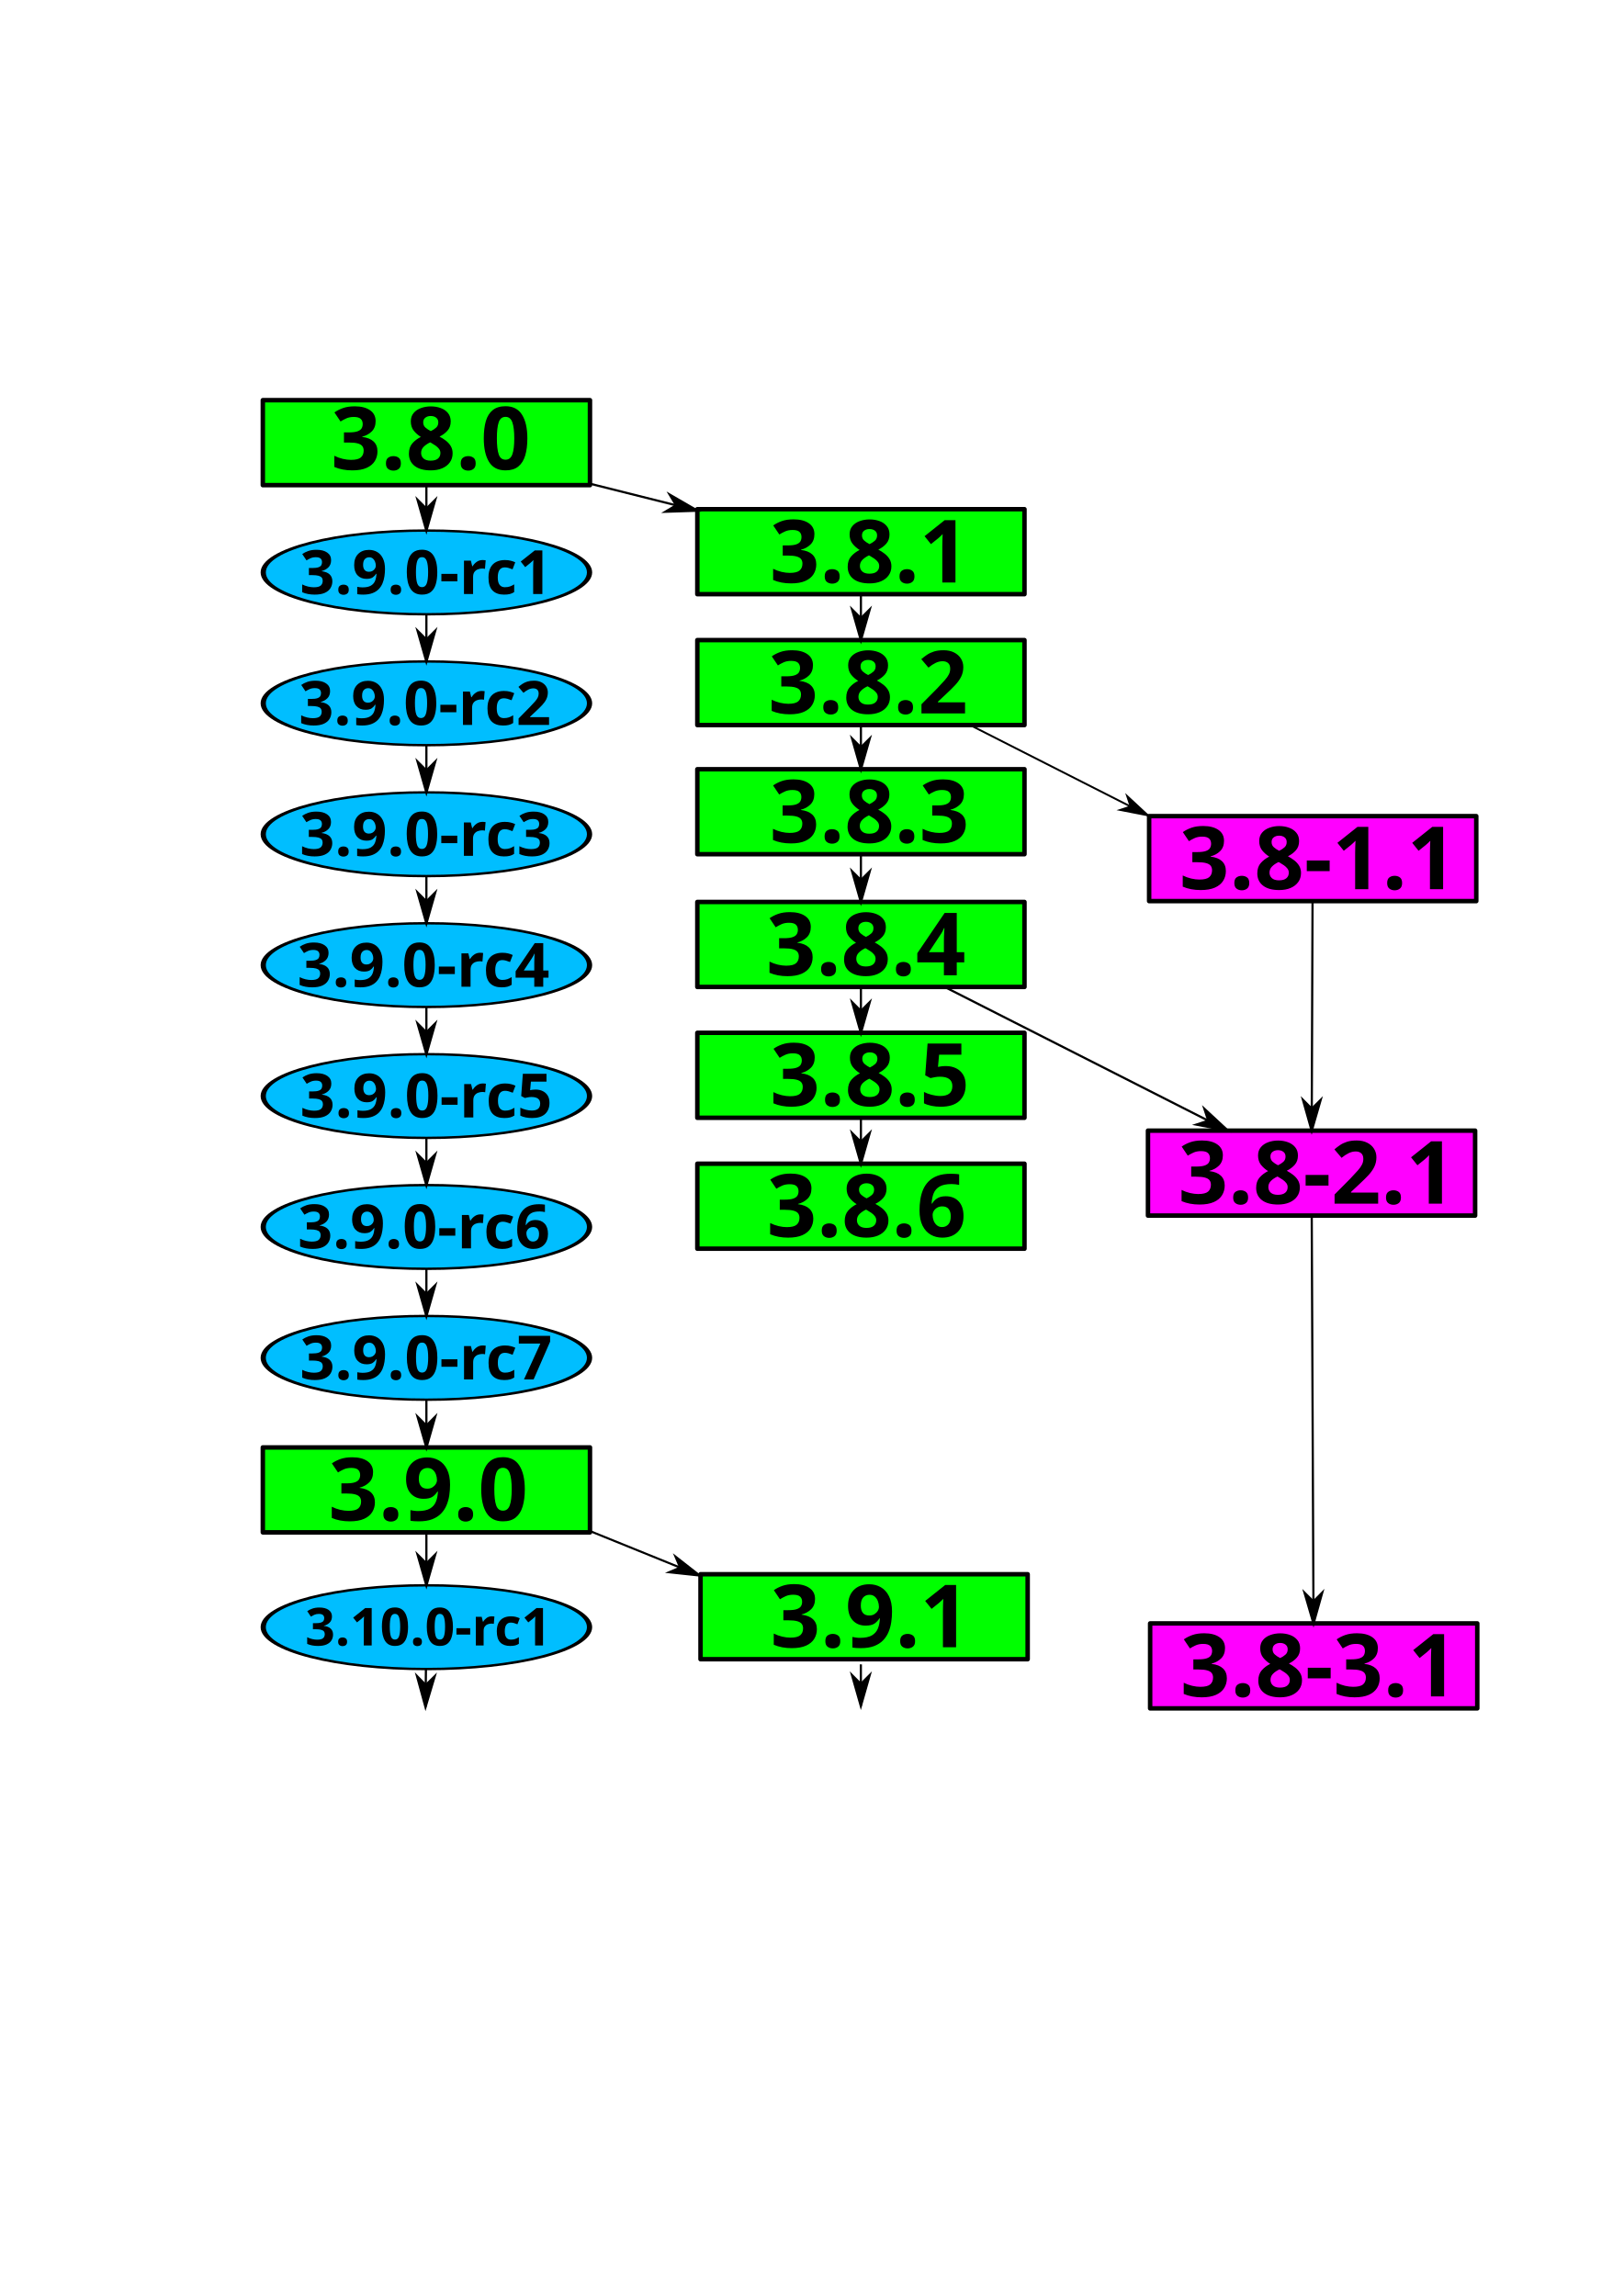
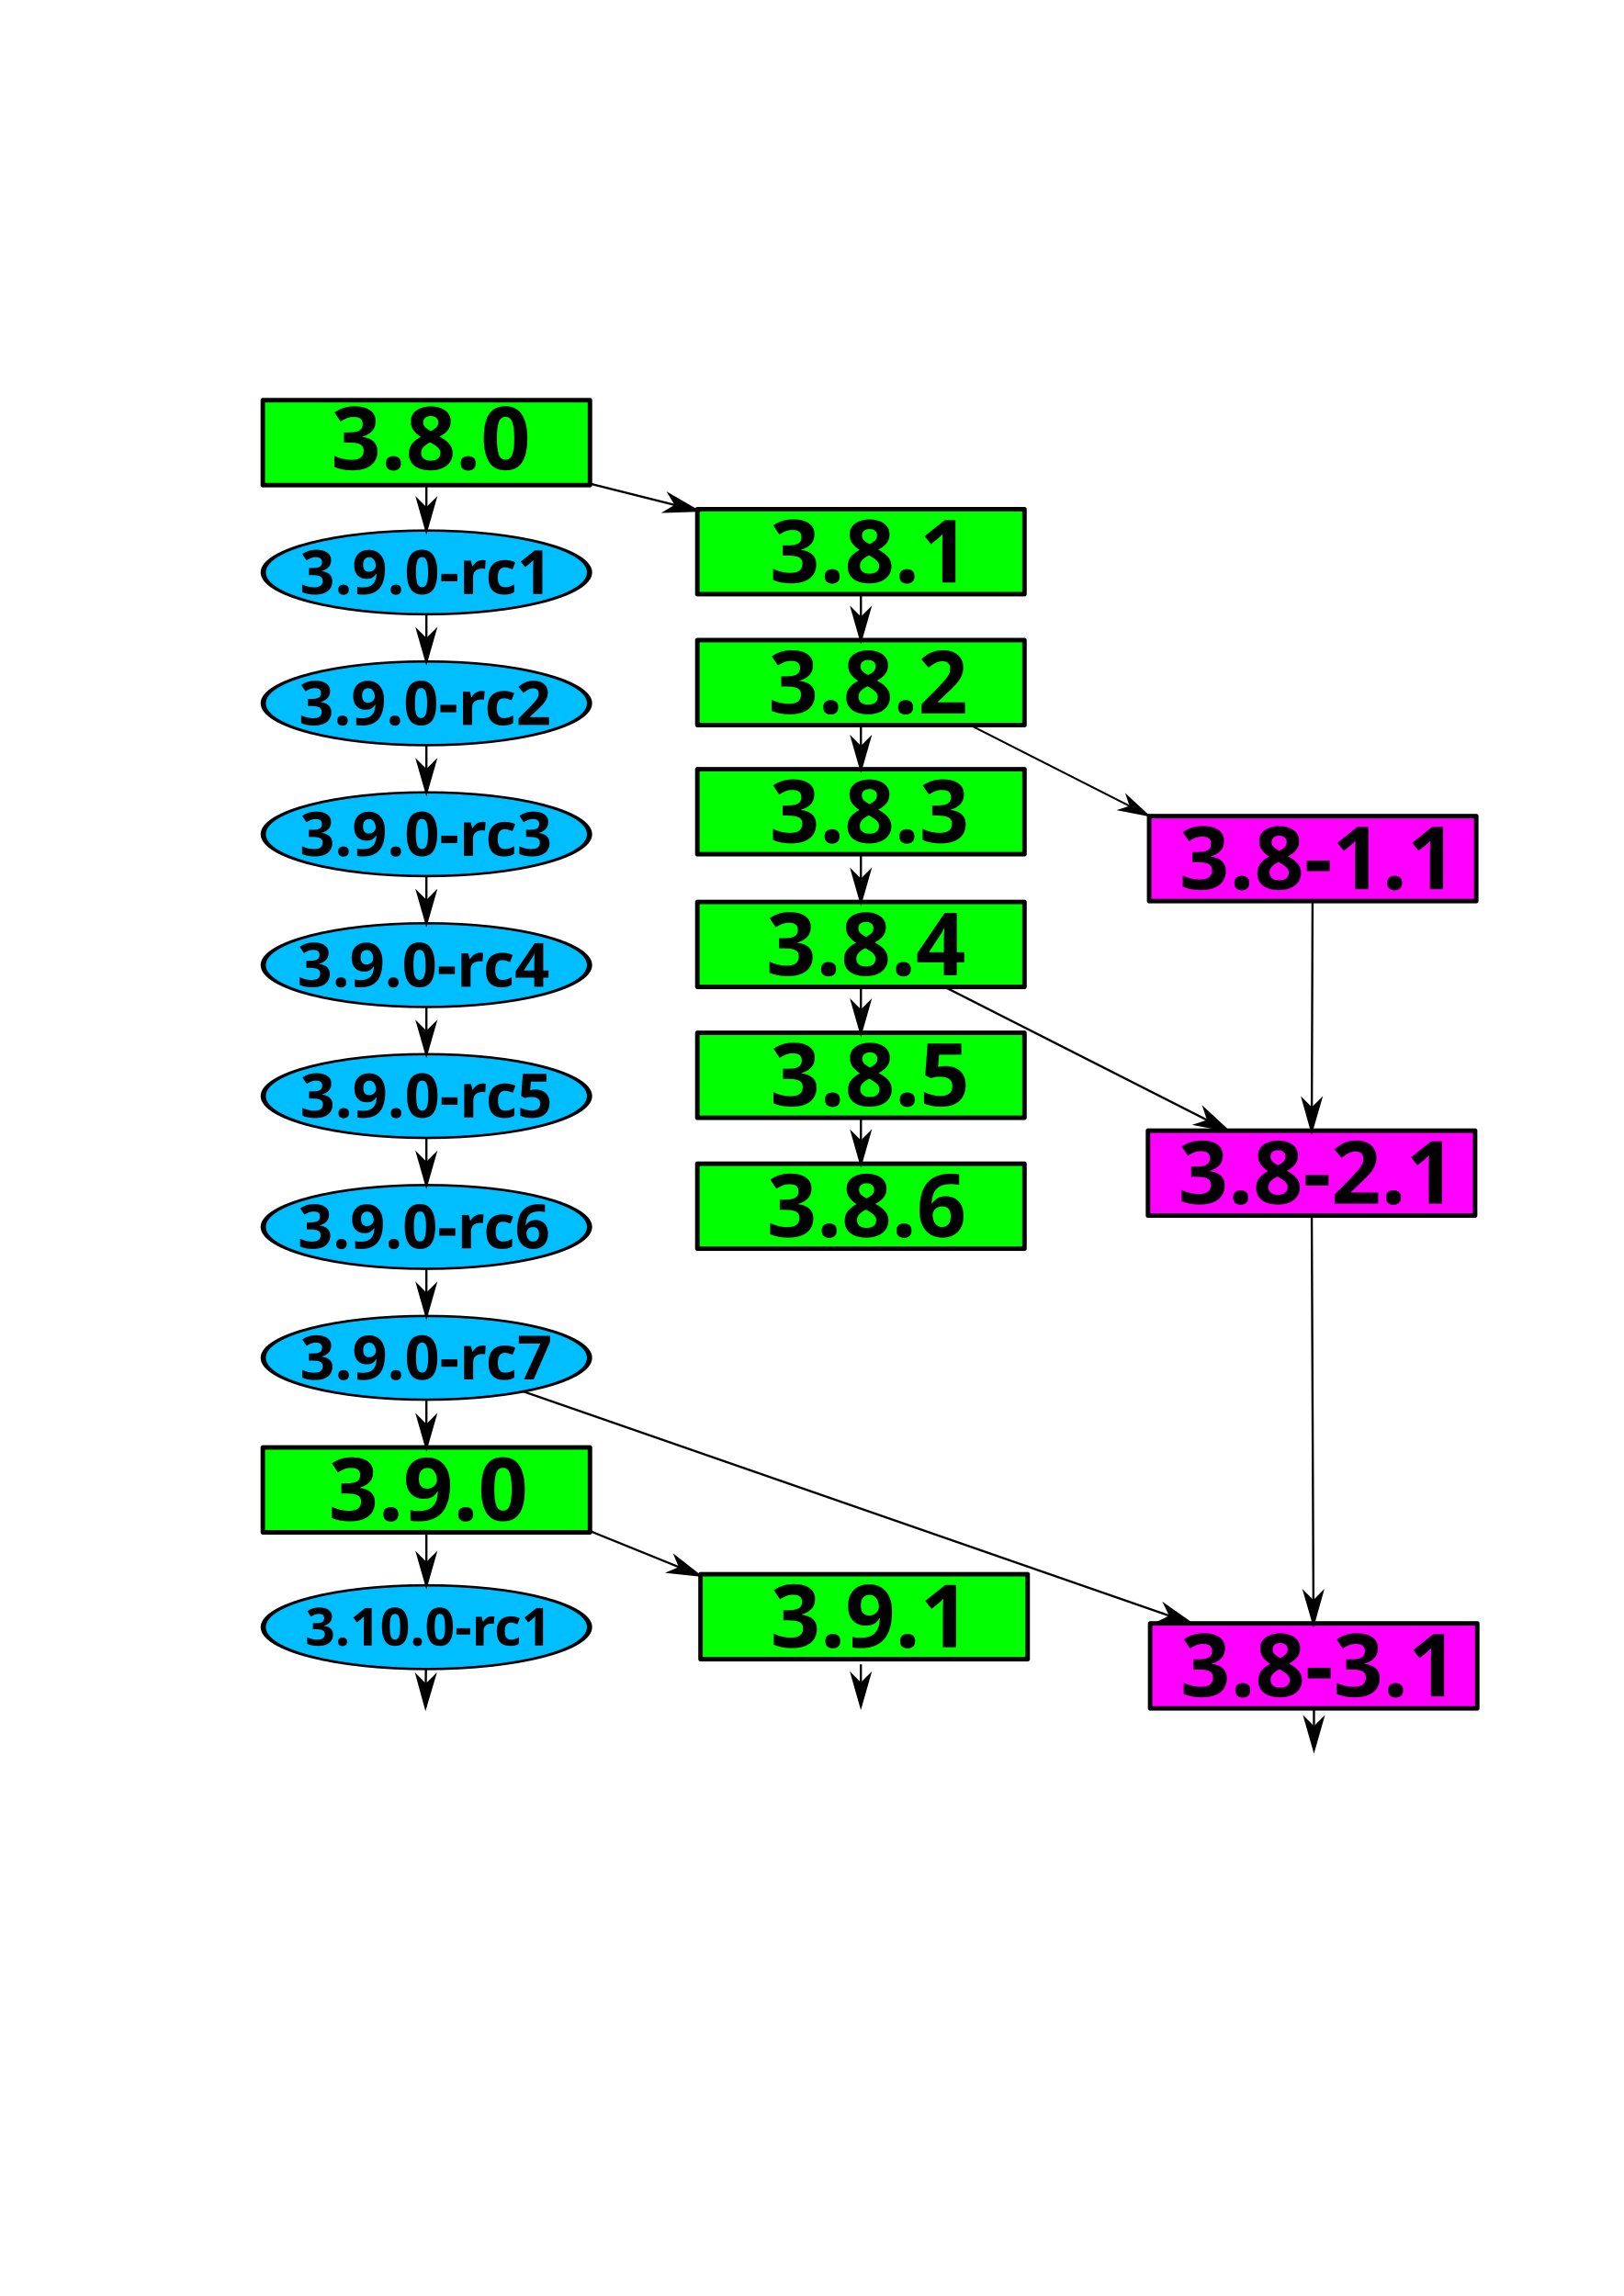
<svg xmlns="http://www.w3.org/2000/svg" width="744.094" height="1052.362" id="svg2" version="1.1">
  <defs id="defs4">
    <marker orient="auto" refY="0.0" refX="0.0" id="Arrow1Lend" style="overflow:visible;">
      <path id="path3396" d="M 0.0,0.0 L 5.0,-5.0 L -12.5,0.0 L 5.0,5.0 L 0.0,0.0 z " style="fill-rule:evenodd;stroke:#000000;stroke-width:1.0pt;marker-start:none;" transform="scale(0.8) rotate(180) translate(12.5,0)" />
    </marker>
    <marker orient="auto" refY="0" refX="0" id="Arrow1Lend-8" style="overflow:visible">
      <path id="path3396-1" d="M 0,0 5,-5 -12.5,0 5,5 0,0 z" style="fill-rule:evenodd;stroke:#000000;stroke-width:1pt;marker-start:none" transform="matrix(-0.8,0,0,-0.8,-10,0)" />
    </marker>
    <marker orient="auto" refY="0" refX="0" id="Arrow1Lend-1" style="overflow:visible">
      <path id="path3396-7" d="M 0,0 5,-5 -12.5,0 5,5 0,0 z" style="fill-rule:evenodd;stroke:#000000;stroke-width:1pt;marker-start:none" transform="matrix(-0.8,0,0,-0.8,-10,0)" />
+     </marker>
+     <marker orient="auto" refY="0" refX="0" id="Arrow1Lend-89" style="overflow:visible">
+       <path id="path3396-3" d="M 0,0 5,-5 -12.5,0 5,5 0,0 z" style="fill-rule:evenodd;stroke:#000000;stroke-width:1pt;marker-start:none" transform="matrix(-0.8,0,0,-0.8,-10,0)" />
    </marker>
  </defs>
  <g id="layer1">
    <rect style="fill:#00ff00;fill-opacity:1;stroke:#000000;stroke-width:2.055;stroke-linecap:round;stroke-linejoin:round;stroke-miterlimit:4;stroke-dasharray:none;stroke-opacity:1" id="rect3356" width="149.92" height="38.945" x="120.444" y="183.417" />
    <rect style="fill:#00ff00;fill-opacity:1;stroke:#000000;stroke-width:2.055;stroke-linecap:round;stroke-linejoin:round;stroke-miterlimit:4;stroke-dasharray:none;stroke-opacity:1" id="rect3358" width="149.92" height="38.945" x="319.566" y="233.39" />
    <path style="fill:#00beff;fill-opacity:1;stroke:#000000;stroke-width:1.918;stroke-linecap:round;stroke-linejoin:round;stroke-miterlimit:4;stroke-dasharray:none;stroke-opacity:1" id="path3360" d="M 291.103 343.076 A 60.031 33.785 0 1 1  171.04,343.076 A 60.031 33.785 0 1 1  291.103 343.076 z" transform="matrix(1.245553,0,0,0.5681105,-92.40796,67.45683)" />
    <path style="fill:#00beff;fill-opacity:1;stroke:#000000;stroke-width:1.918;stroke-linecap:round;stroke-linejoin:round;stroke-miterlimit:4;stroke-dasharray:none;stroke-opacity:1" id="path3362" d="M 291.103 343.076 A 60.031 33.785 0 1 1  171.04,343.076 A 60.031 33.785 0 1 1  291.103 343.076 z" transform="matrix(1.245553,0,0,0.5681105,-92.40796,127.4568)" />
    <path style="fill:#00beff;fill-opacity:1;stroke:#000000;stroke-width:1.918;stroke-linecap:round;stroke-linejoin:round;stroke-miterlimit:4;stroke-dasharray:none;stroke-opacity:1" id="path3364" d="M 291.103 343.076 A 60.031 33.785 0 1 1  171.04,343.076 A 60.031 33.785 0 1 1  291.103 343.076 z" transform="matrix(1.245553,0,0,0.5681105,-92.40796,187.4568)" />
    <text xml:space="preserve" style="font-size:40px;font-style:normal;font-variant:normal;font-weight:bold;font-stretch:normal;fill:#000000;fill-opacity:1;stroke:none;font-family:Bitter;-inkscape-font-specification:Bitter Bold" x="151.702" y="215.19" id="text3384">
      <tspan id="tspan3386" x="151.702" y="215.19">3.8.0</tspan>
    </text>
    <path style="fill:none;stroke:#000000;stroke-width:1px;stroke-linecap:butt;stroke-linejoin:miter;stroke-opacity:1;marker-start:none;marker-end:url(#Arrow1Lend)" d="m 195.404,222.362 0,20.807" id="path3388" />
    <path style="fill:none;stroke:#000000;stroke-width:1px;stroke-linecap:butt;stroke-linejoin:miter;stroke-opacity:1;marker-end:url(#Arrow1Lend)" d="m 195.404,281.556 0,21.613" id="path3608" />
    <path style="fill:none;stroke:#000000;stroke-width:1px;stroke-linecap:butt;stroke-linejoin:miter;stroke-opacity:1;marker-end:url(#Arrow1Lend)" d="m 195.404,341.556 0,21.613" id="path3612" />
    <path style="fill:none;stroke:#000000;stroke-width:1px;stroke-linecap:butt;stroke-linejoin:miter;stroke-opacity:1;marker-end:url(#Arrow1Lend)" d="m 270.364,221.702 49.202,12.348" id="path3614" />
    <rect style="fill:#00ff00;fill-opacity:1;stroke:#000000;stroke-width:2.055;stroke-linecap:round;stroke-linejoin:round;stroke-miterlimit:4;stroke-dasharray:none;stroke-opacity:1" id="rect3616" width="149.92" height="38.945" x="319.566" y="293.39" />
    <rect style="fill:#00ff00;fill-opacity:1;stroke:#000000;stroke-width:2.055;stroke-linecap:round;stroke-linejoin:round;stroke-miterlimit:4;stroke-opacity:1;stroke-dasharray:none" id="rect3618" width="149.92" height="38.945" x="319.566" y="352.569" />
    <text xml:space="preserve" style="font-size:40px;font-style:normal;font-variant:normal;font-weight:bold;font-stretch:normal;fill:#000000;fill-opacity:1;stroke:none;font-family:Bitter;-inkscape-font-specification:Bitter Bold" x="352.785" y="266.993" id="text3620">
      <tspan id="tspan3622" x="352.785" y="266.993">3.8.1</tspan>
    </text>
    <text xml:space="preserve" style="font-size:40px;font-style:normal;font-variant:normal;font-weight:bold;font-stretch:normal;fill:#000000;fill-opacity:1;stroke:none;font-family:Bitter;-inkscape-font-specification:Bitter Bold" x="352.125" y="326.993" id="text3624">
      <tspan id="tspan3626" x="352.125" y="326.993">3.8.2</tspan>
    </text>
    <text xml:space="preserve" style="font-size:40px;font-style:normal;font-variant:normal;font-weight:bold;font-stretch:normal;fill:#000000;fill-opacity:1;stroke:none;font-family:Bitter;-inkscape-font-specification:Bitter Bold" x="352.725" y="386.172" id="text3628">
      <tspan id="tspan3630" x="352.725" y="386.172">3.8.3</tspan>
    </text>
    <text xml:space="preserve" style="font-size:28px;font-style:normal;font-variant:normal;font-weight:bold;font-stretch:normal;fill:#000000;fill-opacity:1;stroke:none;font-family:Bitter;-inkscape-font-specification:Bitter Bold" x="137.419" y="272.254" id="text3632">
      <tspan id="tspan3634" x="137.419" y="272.254">3.9.0-rc1</tspan>
    </text>
    <text xml:space="preserve" style="font-size:28px;font-style:normal;font-variant:normal;font-weight:bold;font-stretch:normal;fill:#000000;fill-opacity:1;stroke:none;font-family:Bitter;-inkscape-font-specification:Bitter Bold" x="136.957" y="332.254" id="text3636">
      <tspan id="tspan3638" x="136.957" y="332.254">3.9.0-rc2</tspan>
    </text>
    <text xml:space="preserve" style="font-size:28px;font-style:normal;font-variant:normal;font-weight:bold;font-stretch:normal;fill:#000000;fill-opacity:1;stroke:none;font-family:Bitter;-inkscape-font-specification:Bitter Bold" x="137.377" y="392.254" id="text3640">
      <tspan id="tspan3642" x="137.377" y="392.254">3.9.0-rc3</tspan>
    </text>
    <path style="fill:#00beff;fill-opacity:1;stroke:#000000;stroke-width:1.918;stroke-linecap:round;stroke-linejoin:round;stroke-miterlimit:4;stroke-dasharray:none;stroke-opacity:1" id="path3644" d="M 291.103 343.076 A 60.031 33.785 0 1 1  171.04,343.076 A 60.031 33.785 0 1 1  291.103 343.076 z" transform="matrix(1.245553,0,0,0.5681105,-92.40796,247.4568)" />
    <path style="fill:#00beff;fill-opacity:1;stroke:#000000;stroke-width:1.918;stroke-linecap:round;stroke-linejoin:round;stroke-miterlimit:4;stroke-dasharray:none;stroke-opacity:1" id="path3646" d="M 291.103 343.076 A 60.031 33.785 0 1 1  171.04,343.076 A 60.031 33.785 0 1 1  291.103 343.076 z" transform="matrix(1.245553,0,0,0.5681105,-92.40796,307.4568)" />
    <text xml:space="preserve" style="font-size:28px;font-style:normal;font-variant:normal;font-weight:bold;font-stretch:normal;fill:#000000;fill-opacity:1;stroke:none;font-family:Bitter;-inkscape-font-specification:Bitter Bold" x="136.257" y="452.254" id="text3648">
      <tspan id="tspan3650" x="136.257" y="452.254">3.9.0-rc4</tspan>
    </text>
    <text xml:space="preserve" style="font-size:28px;font-style:normal;font-variant:normal;font-weight:bold;font-stretch:normal;fill:#000000;fill-opacity:1;stroke:none;font-family:Bitter;-inkscape-font-specification:Bitter Bold" x="137.517" y="512.162" id="text3652">
      <tspan id="tspan3654" x="137.517" y="512.162">3.9.0-rc5</tspan>
    </text>
    <path style="fill:none;stroke:#000000;stroke-width:1px;stroke-linecap:butt;stroke-linejoin:miter;stroke-opacity:1;marker-end:url(#Arrow1Lend)" d="m 195.404,401.556 0,21.613" id="path2196" />
    <path style="fill:none;stroke:#000000;stroke-width:1px;stroke-linecap:butt;stroke-linejoin:miter;stroke-opacity:1;marker-end:url(#Arrow1Lend)" d="m 195.404,461.556 0,21.613" id="path4139" />
    <path style="fill:#00beff;fill-opacity:1;stroke:#000000;stroke-width:1.918;stroke-linecap:round;stroke-linejoin:round;stroke-miterlimit:4;stroke-dasharray:none;stroke-opacity:1" id="path4141" d="M 291.103 343.076 A 60.031 33.785 0 1 1  171.04,343.076 A 60.031 33.785 0 1 1  291.103 343.076 z" transform="matrix(1.245553,0,0,0.5681105,-92.40796,367.4568)" />
    <text xml:space="preserve" style="font-size:28px;font-style:normal;font-variant:normal;font-weight:bold;font-stretch:normal;fill:#000000;fill-opacity:1;stroke:none;font-family:Bitter;-inkscape-font-specification:Bitter Bold" x="136.467" y="572.162" id="text4143">
      <tspan id="tspan4145" x="136.467" y="572.162">3.9.0-rc6</tspan>
    </text>
-     <path style="fill:#00beff;fill-opacity:1;stroke:#000000;stroke-width:1.918;stroke-linecap:round;stroke-linejoin:round;stroke-miterlimit:4;stroke-dasharray:none;stroke-opacity:1" id="path4147" d="M 291.103 343.076 A 60.031 33.785 0 1 1  171.04,343.076 A 60.031 33.785 0 1 1  291.103 343.076 z" transform="matrix(1.245553,0,0,0.5681105,-92.40796,427.4568)" />
-     <text xml:space="preserve" style="font-size:28px;font-style:normal;font-variant:normal;font-weight:bold;font-stretch:normal;fill:#000000;fill-opacity:1;stroke:none;font-family:Bitter;-inkscape-font-specification:Bitter Bold" x="137.447" y="632.254" id="text4149">
-       <tspan id="tspan4151" x="137.447" y="632.254">3.9.0-rc7</tspan>
-     </text>
+     <g id="g4273">
+       <path transform="matrix(1.245553,0,0,0.5681105,-92.40796,427.4568)" d="M 291.103 343.076 A 60.031 33.785 0 1 1  171.04,343.076 A 60.031 33.785 0 1 1  291.103 343.076 z" id="path4147" style="fill:#00beff;fill-opacity:1;stroke:#000000;stroke-width:1.918;stroke-linecap:round;stroke-linejoin:round;stroke-miterlimit:4;stroke-dasharray:none;stroke-opacity:1" />
+       <text id="text4149" y="632.254" x="137.447" style="font-size:28px;font-style:normal;font-variant:normal;font-weight:bold;font-stretch:normal;fill:#000000;fill-opacity:1;stroke:none;font-family:Bitter;-inkscape-font-specification:Bitter Bold" xml:space="preserve">
+         <tspan y="632.254" x="137.447" id="tspan4151">3.9.0-rc7</tspan>
+       </text>
+     </g>
    <path style="fill:none;stroke:#000000;stroke-width:1px;stroke-linecap:butt;stroke-linejoin:miter;stroke-opacity:1;marker-end:url(#Arrow1Lend)" d="m 195.404,521.556 0,21.613" id="path4159" />
    <path style="fill:none;stroke:#000000;stroke-width:1px;stroke-linecap:butt;stroke-linejoin:miter;stroke-opacity:1;marker-end:url(#Arrow1Lend)" d="m 195.404,581.556 0,21.613" id="path4163" />
    <rect style="fill:#00ff00;fill-opacity:1;stroke:#000000;stroke-width:2.055;stroke-linecap:round;stroke-linejoin:round;stroke-miterlimit:4;stroke-dasharray:none;stroke-opacity:1" id="rect4167" width="149.92" height="38.945" x="120.444" y="663.417" />
    <text xml:space="preserve" style="font-size:40px;font-style:normal;font-variant:normal;font-weight:bold;font-stretch:normal;fill:#000000;fill-opacity:1;stroke:none;font-family:Bitter;-inkscape-font-specification:Bitter Bold" x="150.53" y="696.89" id="text4169">
      <tspan id="tspan4171" x="150.53" y="696.89">3.9.0</tspan>
    </text>
    <path style="fill:none;stroke:#000000;stroke-width:1px;stroke-linecap:butt;stroke-linejoin:miter;stroke-opacity:1;marker-end:url(#Arrow1Lend)" d="m 195.404,641.556 0,21.862" id="path4173" />
    <rect style="fill:#00ff00;fill-opacity:1;stroke:#000000;stroke-width:2.055;stroke-linecap:round;stroke-linejoin:round;stroke-miterlimit:4;stroke-dasharray:none;stroke-opacity:1" id="rect4175" width="149.92" height="38.945" x="319.566" y="413.417" />
    <text xml:space="preserve" style="font-size:40px;font-style:normal;font-variant:normal;font-weight:bold;font-stretch:normal;fill:#000000;fill-opacity:1;stroke:none;font-family:Bitter;-inkscape-font-specification:Bitter Bold" x="351.125" y="447.021" id="text4177">
      <tspan id="tspan4179" x="351.125" y="447.021">3.8.4</tspan>
    </text>
    <rect style="fill:#00ff00;fill-opacity:1;stroke:#000000;stroke-width:2.055;stroke-linecap:round;stroke-linejoin:round;stroke-miterlimit:4;stroke-dasharray:none;stroke-opacity:1" id="rect4193" width="149.92" height="38.945" x="319.566" y="473.39" />
    <text xml:space="preserve" style="font-size:40px;font-style:normal;font-variant:normal;font-weight:bold;font-stretch:normal;fill:#000000;fill-opacity:1;stroke:none;font-family:Bitter;-inkscape-font-specification:Bitter Bold" x="352.925" y="506.862" id="text4195">
      <tspan id="tspan4197" x="352.925" y="506.862">3.8.5</tspan>
    </text>
    <rect style="fill:#00ff00;fill-opacity:1;stroke:#000000;stroke-width:2.055;stroke-linecap:round;stroke-linejoin:round;stroke-miterlimit:4;stroke-dasharray:none;stroke-opacity:1" id="rect4205" width="149.92" height="38.945" x="319.566" y="533.39" />
    <text xml:space="preserve" style="font-size:40px;font-style:normal;font-variant:normal;font-weight:bold;font-stretch:normal;fill:#000000;fill-opacity:1;stroke:none;font-family:Bitter;-inkscape-font-specification:Bitter Bold" x="351.425" y="566.862" id="text4207">
      <tspan id="tspan4209" x="351.425" y="566.862">3.8.6</tspan>
    </text>
    <rect style="fill:#00ff00;fill-opacity:1;stroke:#000000;stroke-width:2.055;stroke-linecap:round;stroke-linejoin:round;stroke-miterlimit:4;stroke-opacity:1;stroke-dasharray:none" id="rect4211" width="149.92" height="38.945" x="321.028" y="721.541" />
    <text xml:space="preserve" style="font-size:40px;font-style:normal;font-variant:normal;font-weight:bold;font-stretch:normal;fill:#000000;fill-opacity:1;stroke:none;font-family:Bitter;-inkscape-font-specification:Bitter Bold" x="353.074" y="755.013" id="text4213">
      <tspan id="tspan4215" x="353.074" y="755.013">3.9.1</tspan>
    </text>
    <path style="fill:none;stroke:#000000;stroke-width:0.955px;stroke-linecap:butt;stroke-linejoin:miter;stroke-opacity:1;marker-end:url(#Arrow1Lend)" d="m 270.823,701.939 49.746,20.16" id="path4217" />
    <path style="fill:none;stroke:#000000;stroke-width:1px;stroke-linecap:butt;stroke-linejoin:miter;stroke-opacity:1;marker-end:url(#Arrow1Lend)" d="m 394.526,272.335 0,21.055" id="path4219" />
    <path style="fill:none;stroke:#000000;stroke-width:1px;stroke-linecap:butt;stroke-linejoin:miter;stroke-opacity:1;marker-end:url(#Arrow1Lend)" d="m 394.526,332.335 0,20.234" id="path4227" />
    <path style="fill:none;stroke:#000000;stroke-width:1px;stroke-linecap:butt;stroke-linejoin:miter;stroke-opacity:1;marker-end:url(#Arrow1Lend)" d="m 394.526,391.513 0,21.904" id="path4229" />
    <path style="fill:none;stroke:#000000;stroke-width:1px;stroke-linecap:butt;stroke-linejoin:miter;stroke-opacity:1;marker-end:url(#Arrow1Lend)" d="m 394.526,452.362 0,21.028" id="path4231" />
    <path style="fill:none;stroke:#000000;stroke-width:1px;stroke-linecap:butt;stroke-linejoin:miter;stroke-opacity:1;marker-end:url(#Arrow1Lend)" d="m 394.526,512.335 0,21.055" id="path4233" />
    <path style="fill:#00beff;fill-opacity:1;stroke:#000000;stroke-width:1.918;stroke-linecap:round;stroke-linejoin:round;stroke-miterlimit:4;stroke-dasharray:none;stroke-opacity:1" id="path4235" d="M 291.103 343.076 A 60.031 33.785 0 1 1  171.04,343.076 A 60.031 33.785 0 1 1  291.103 343.076 z" transform="matrix(1.245553,0,0,0.5681105,-92.40796,550.9046)" />
    <text xml:space="preserve" style="font-size:24px;font-style:normal;font-variant:normal;font-weight:bold;font-stretch:normal;fill:#000000;fill-opacity:1;stroke:none;font-family:Bitter;-inkscape-font-specification:Bitter Bold" x="139.863" y="754.181" id="text4237">
      <tspan id="tspan4239" x="139.863" y="754.181">3.10.0-rc1</tspan>
    </text>
    <path style="fill:none;stroke:#000000;stroke-width:1px;stroke-linecap:butt;stroke-linejoin:miter;stroke-opacity:1;marker-end:url(#Arrow1Lend)" d="m 195.404,702.362 0,24.254" id="path4243" />
    <path style="fill:none;stroke:#000000;stroke-width:1px;stroke-linecap:butt;stroke-linejoin:miter;stroke-opacity:1;marker-end:url(#Arrow1Lend)" d="m 394.5,762.862 0,19" id="path2226" />
    <path style="fill:none;stroke:#000000;stroke-width:1px;stroke-linecap:butt;stroke-linejoin:miter;stroke-opacity:1;marker-start:none;marker-end:url(#Arrow1Lend)" d="M 195.192,765.003 195,782.362" id="path2230" />
    <g id="g4541">
      <rect y="374.073" x="526.612" height="38.945" width="149.92" id="rect3358-8" style="fill:#ff00ff;fill-opacity:1;stroke:#000000;stroke-width:2.055;stroke-linecap:round;stroke-linejoin:round;stroke-miterlimit:4;stroke-opacity:1;stroke-dasharray:none" />
      <text id="text3620-6" y="407.546" x="540.495" style="font-size:40px;font-style:normal;font-variant:normal;font-weight:bold;font-stretch:normal;fill:#000000;fill-opacity:1;stroke:none;font-family:Bitter;-inkscape-font-specification:Bitter Bold" xml:space="preserve">
        <tspan y="407.546" x="540.495" id="tspan3622-5">3.8-1.1</tspan>
      </text>
    </g>
    <path style="fill:none;stroke:#000000;stroke-width:0.868px;stroke-linecap:butt;stroke-linejoin:miter;stroke-opacity:1;marker-end:url(#Arrow1Lend-8)" d="m 444.429,332.269 81.481,41.365" id="path3897" />
    <rect style="fill:#ff00ff;fill-opacity:1;stroke:#000000;stroke-width:2.055;stroke-linecap:round;stroke-linejoin:round;stroke-miterlimit:4;stroke-opacity:1;stroke-dasharray:none" id="rect3358-8-2" width="149.92" height="38.945" x="526.081" y="518.217" />
    <text xml:space="preserve" style="font-size:40px;font-style:normal;font-variant:normal;font-weight:bold;font-stretch:normal;fill:#000000;fill-opacity:1;stroke:none;font-family:Bitter;-inkscape-font-specification:Bitter Bold" x="539.963" y="551.689" id="text3620-6-9">
      <tspan id="tspan3622-5-9" x="539.963" y="551.689">3.8-2.1</tspan>
    </text>
    <path style="fill:none;stroke:#000000;stroke-width:1px;stroke-linecap:butt;stroke-linejoin:miter;stroke-opacity:1;marker-end:url(#Arrow1Lend-1)" d="M 601.5,413.018 601.113,518.217" id="path4136" />
    <path style="fill:none;stroke:#000000;stroke-width:1px;stroke-linecap:butt;stroke-linejoin:miter;stroke-opacity:1;marker-end:url(#Arrow1Lend-1)" d="M 432.898,452.362 562.669,518.217" id="path4324" />
-     <rect style="fill:#ff00ff;fill-opacity:1;stroke:#000000;stroke-width:2.055;stroke-linecap:round;stroke-linejoin:round;stroke-miterlimit:4;stroke-opacity:1;stroke-dasharray:none" id="rect3358-8-2-2" width="149.92" height="38.945" x="527.071" y="744.083" />
-     <text xml:space="preserve" style="font-size:40px;font-style:normal;font-variant:normal;font-weight:bold;font-stretch:normal;fill:#000000;fill-opacity:1;stroke:none;font-family:Bitter;-inkscape-font-specification:Bitter Bold" x="540.953" y="777.555" id="text3620-6-9-6">
-       <tspan id="tspan3622-5-9-8" x="540.953" y="777.555">3.8-3.1</tspan>
-     </text>
+     <g id="g3098">
+       <rect y="744.083" x="527.071" height="38.945" width="149.92" id="rect3358-8-2-2" style="fill:#ff00ff;fill-opacity:1;stroke:#000000;stroke-width:2.055;stroke-linecap:round;stroke-linejoin:round;stroke-miterlimit:4;stroke-opacity:1;stroke-dasharray:none" />
+       <text id="text3620-6-9-6" y="777.555" x="540.953" style="font-size:40px;font-style:normal;font-variant:normal;font-weight:bold;font-stretch:normal;fill:#000000;fill-opacity:1;stroke:none;font-family:Bitter;-inkscape-font-specification:Bitter Bold" xml:space="preserve">
+         <tspan y="777.555" x="540.953" id="tspan3622-5-9-8">3.8-3.1</tspan>
+       </text>
+     </g>
    <path style="fill:none;stroke:#000000;stroke-width:1px;stroke-linecap:butt;stroke-linejoin:miter;stroke-opacity:1;marker-end:url(#Arrow1Lend-1)" d="m 601.126,557.162 0.819,186.921" id="path4745" />
+     <path style="fill:none;stroke:#000000;stroke-width:1px;stroke-linecap:butt;stroke-linejoin:miter;stroke-opacity:1;marker-end:url(#Arrow1Lend)" d="m 602.143,782.862 0,19" id="path2226-7" />
+     <path style="fill:none;stroke:#000000;stroke-width:1px;stroke-linecap:butt;stroke-linejoin:miter;stroke-opacity:1;marker-end:url(#Arrow1Lend-89)" d="M 239.855,637.797 545.951,744.083" id="path4278" />
  </g>
</svg>
